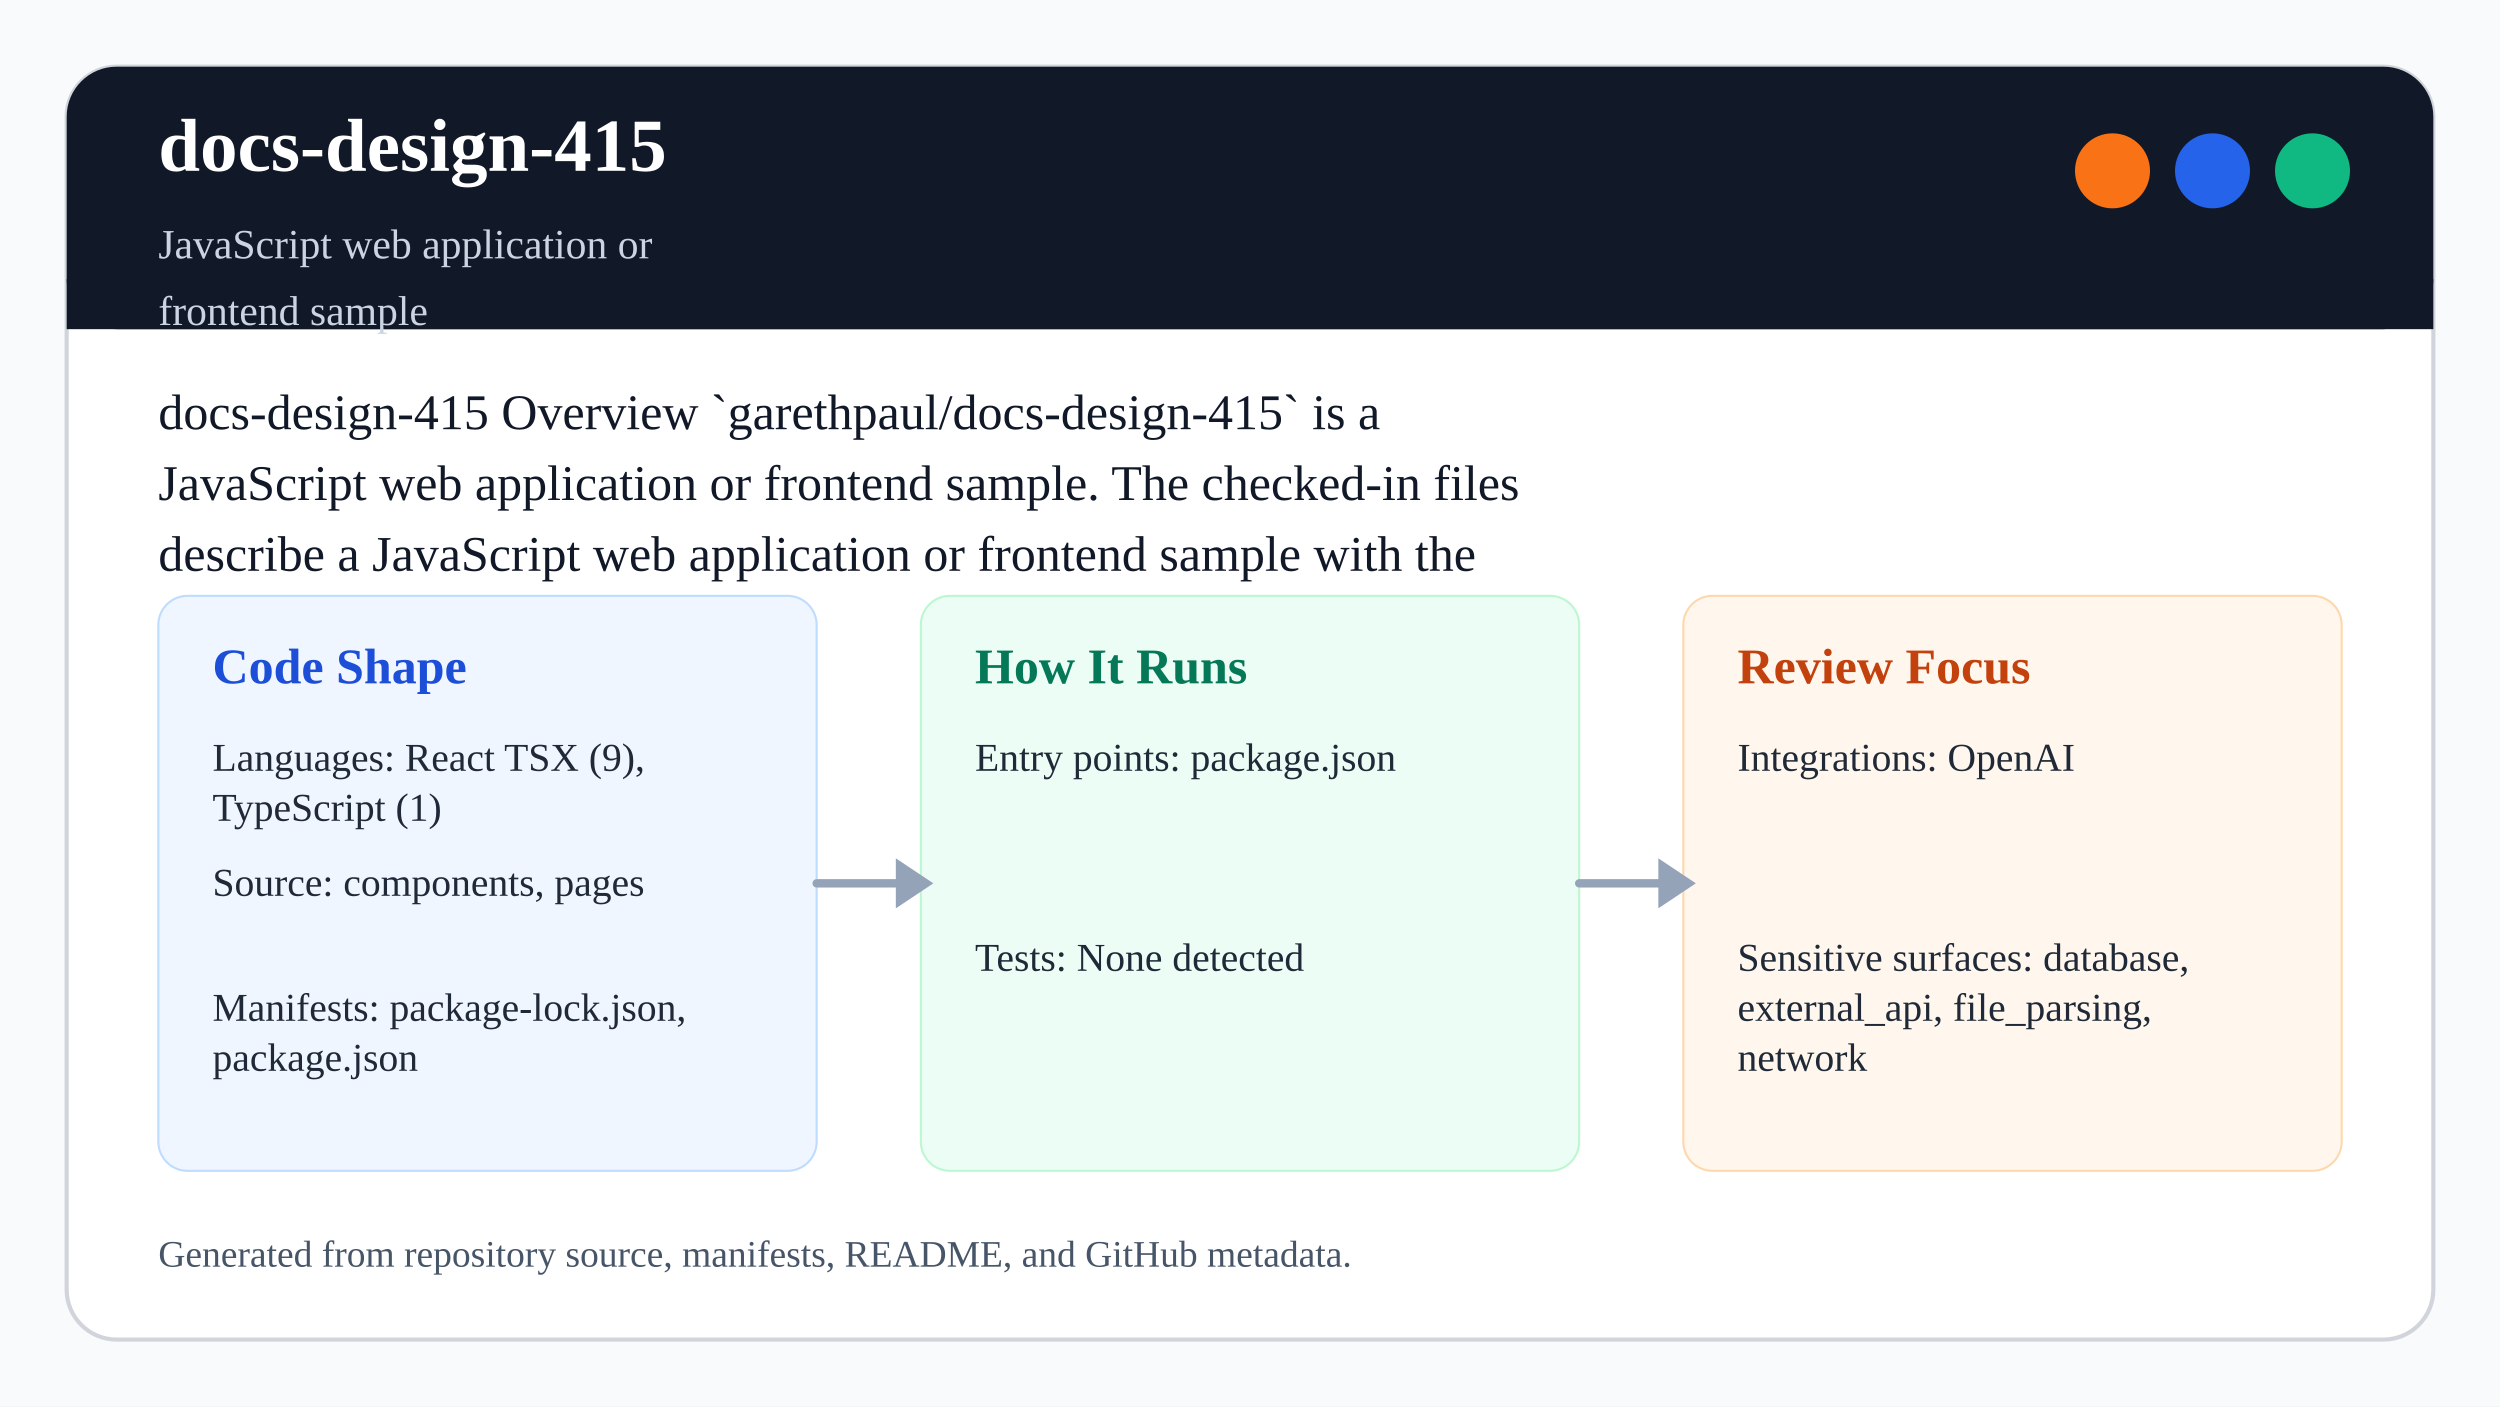
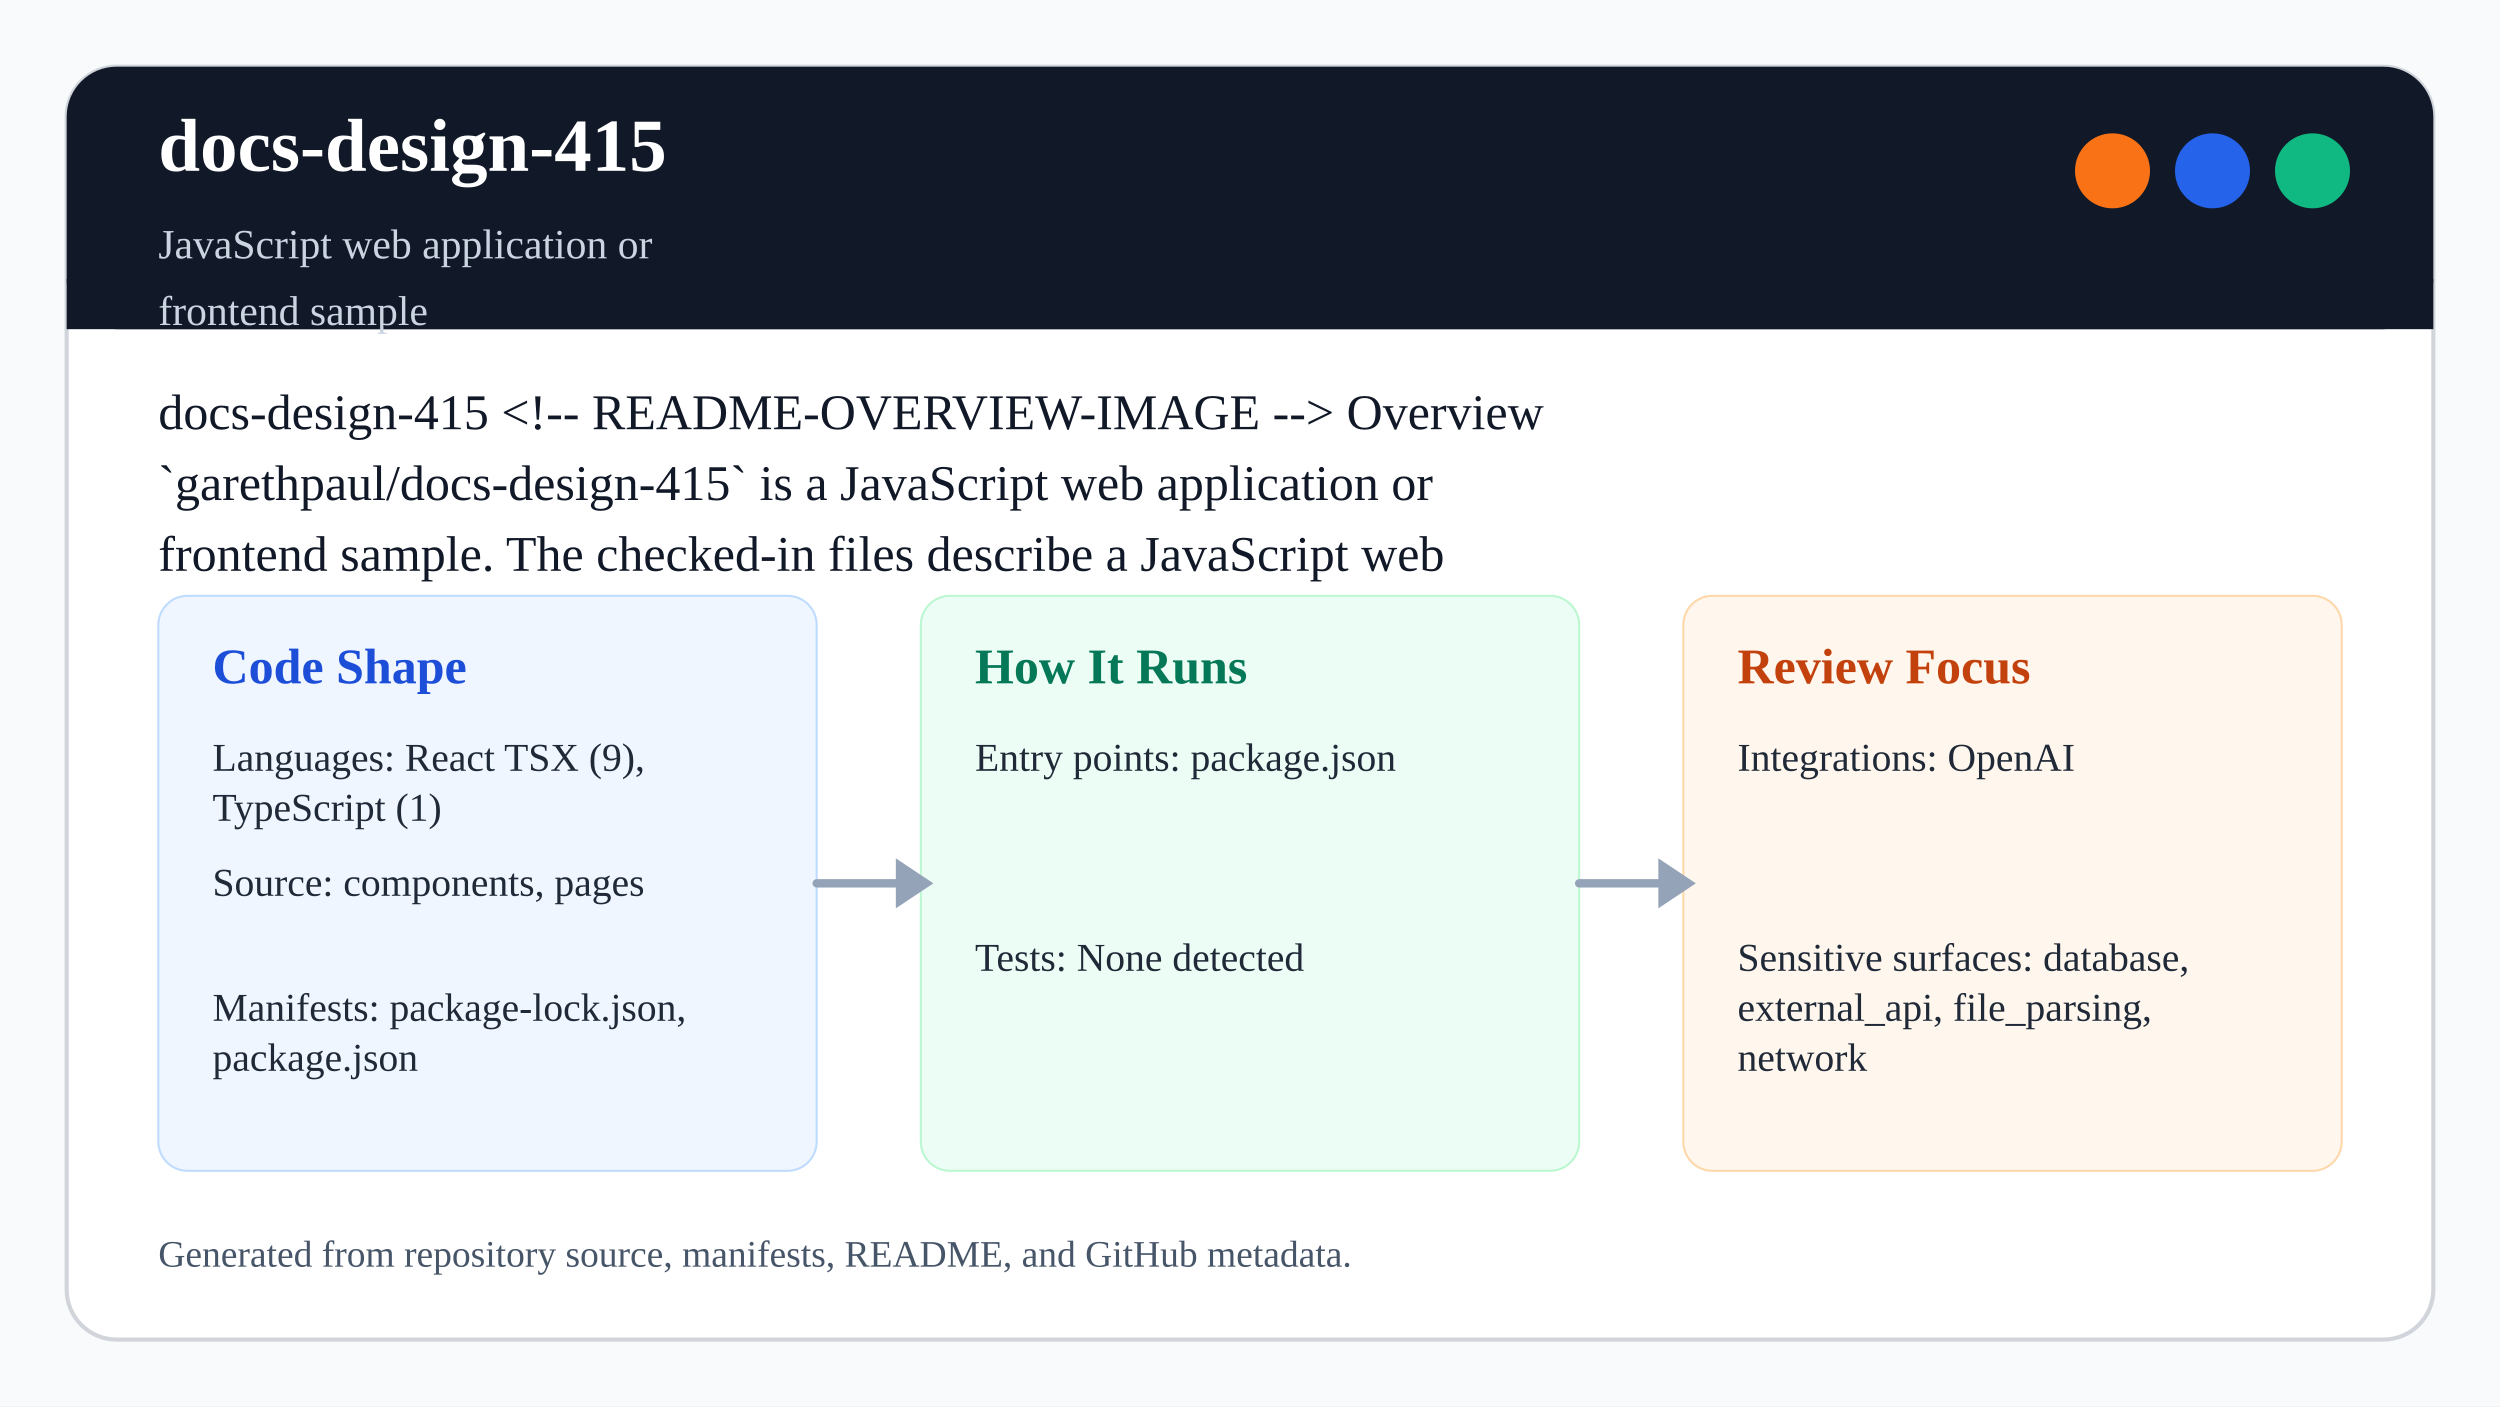
<svg xmlns="http://www.w3.org/2000/svg" width="1200" height="675" viewBox="0 0 1200 675" role="img" aria-labelledby="title desc">
  <rect width="1200" height="675" fill="#f8fafc" />
  <rect x="32" y="32" width="1136" height="611" rx="24" fill="#ffffff" stroke="#d1d5db" stroke-width="2" />
  <rect x="32" y="32" width="1136" height="126" rx="24" fill="#111827" />
  <path d="M32 134h1136v24H32z" fill="#111827" />
  <circle cx="1062" cy="82" r="18" fill="#2563eb" />
  <circle cx="1110" cy="82" r="18" fill="#10b981" />
  <circle cx="1014" cy="82" r="18" fill="#f97316" />
  <text x="76" y="82" font-size="36" fill="#ffffff" font-weight="700">docs-design-415</text>
  <text x="76" y="124" font-size="20" fill="#cbd5e1">JavaScript web application or</text>
  <text x="76" y="156" font-size="20" fill="#cbd5e1">frontend sample</text>
-   <text x="76" y="206" font-size="24" fill="#111827">docs-design-415 Overview `garethpaul/docs-design-415` is a</text>
-   <text x="76" y="240" font-size="24" fill="#111827">JavaScript web application or frontend sample. The checked-in files</text>
-   <text x="76" y="274" font-size="24" fill="#111827">describe a JavaScript web application or frontend sample with the</text>
+   <text x="76" y="206" font-size="24" fill="#111827">docs-design-415 &lt;!-- README-OVERVIEW-IMAGE --&gt; Overview</text>
+   <text x="76" y="240" font-size="24" fill="#111827">`garethpaul/docs-design-415` is a JavaScript web application or</text>
+   <text x="76" y="274" font-size="24" fill="#111827">frontend sample. The checked-in files describe a JavaScript web</text>
  <rect x="76" y="286" width="316" height="276" rx="14" fill="#eff6ff" stroke="#bfdbfe" />
  <text x="102" y="328" font-size="24" font-weight="700" fill="#1d4ed8">Code Shape</text>
  <text x="102" y="370" font-size="19" fill="#1f2937">Languages: React TSX (9),</text>
  <text x="102" y="394" font-size="19" fill="#1f2937">TypeScript (1)</text>
  <text x="102" y="430" font-size="19" fill="#1f2937">Source: components, pages</text>
  <text x="102" y="490" font-size="19" fill="#1f2937">Manifests: package-lock.json,</text>
  <text x="102" y="514" font-size="19" fill="#1f2937">package.json</text>
  <rect x="442" y="286" width="316" height="276" rx="14" fill="#ecfdf5" stroke="#bbf7d0" />
  <text x="468" y="328" font-size="24" font-weight="700" fill="#047857">How It Runs</text>
  <text x="468" y="370" font-size="19" fill="#1f2937">Entry points: package.json</text>
  <text x="468" y="466" font-size="19" fill="#1f2937">Tests: None detected</text>
  <rect x="808" y="286" width="316" height="276" rx="14" fill="#fff7ed" stroke="#fed7aa" />
  <text x="834" y="328" font-size="24" font-weight="700" fill="#c2410c">Review Focus</text>
  <text x="834" y="370" font-size="19" fill="#1f2937">Integrations: OpenAI</text>
  <text x="834" y="466" font-size="19" fill="#1f2937">Sensitive surfaces: database,</text>
  <text x="834" y="490" font-size="19" fill="#1f2937">external_api, file_parsing,</text>
  <text x="834" y="514" font-size="19" fill="#1f2937">network</text>
  <path d="M392 424h50" stroke="#94a3b8" stroke-width="4" stroke-linecap="round" />
  <path d="M430 412l18 12-18 12z" fill="#94a3b8" />
  <path d="M758 424h50" stroke="#94a3b8" stroke-width="4" stroke-linecap="round" />
  <path d="M796 412l18 12-18 12z" fill="#94a3b8" />
  <text x="76" y="608" font-size="18" fill="#475569">Generated from repository source, manifests, README, and GitHub metadata.</text>
</svg>
